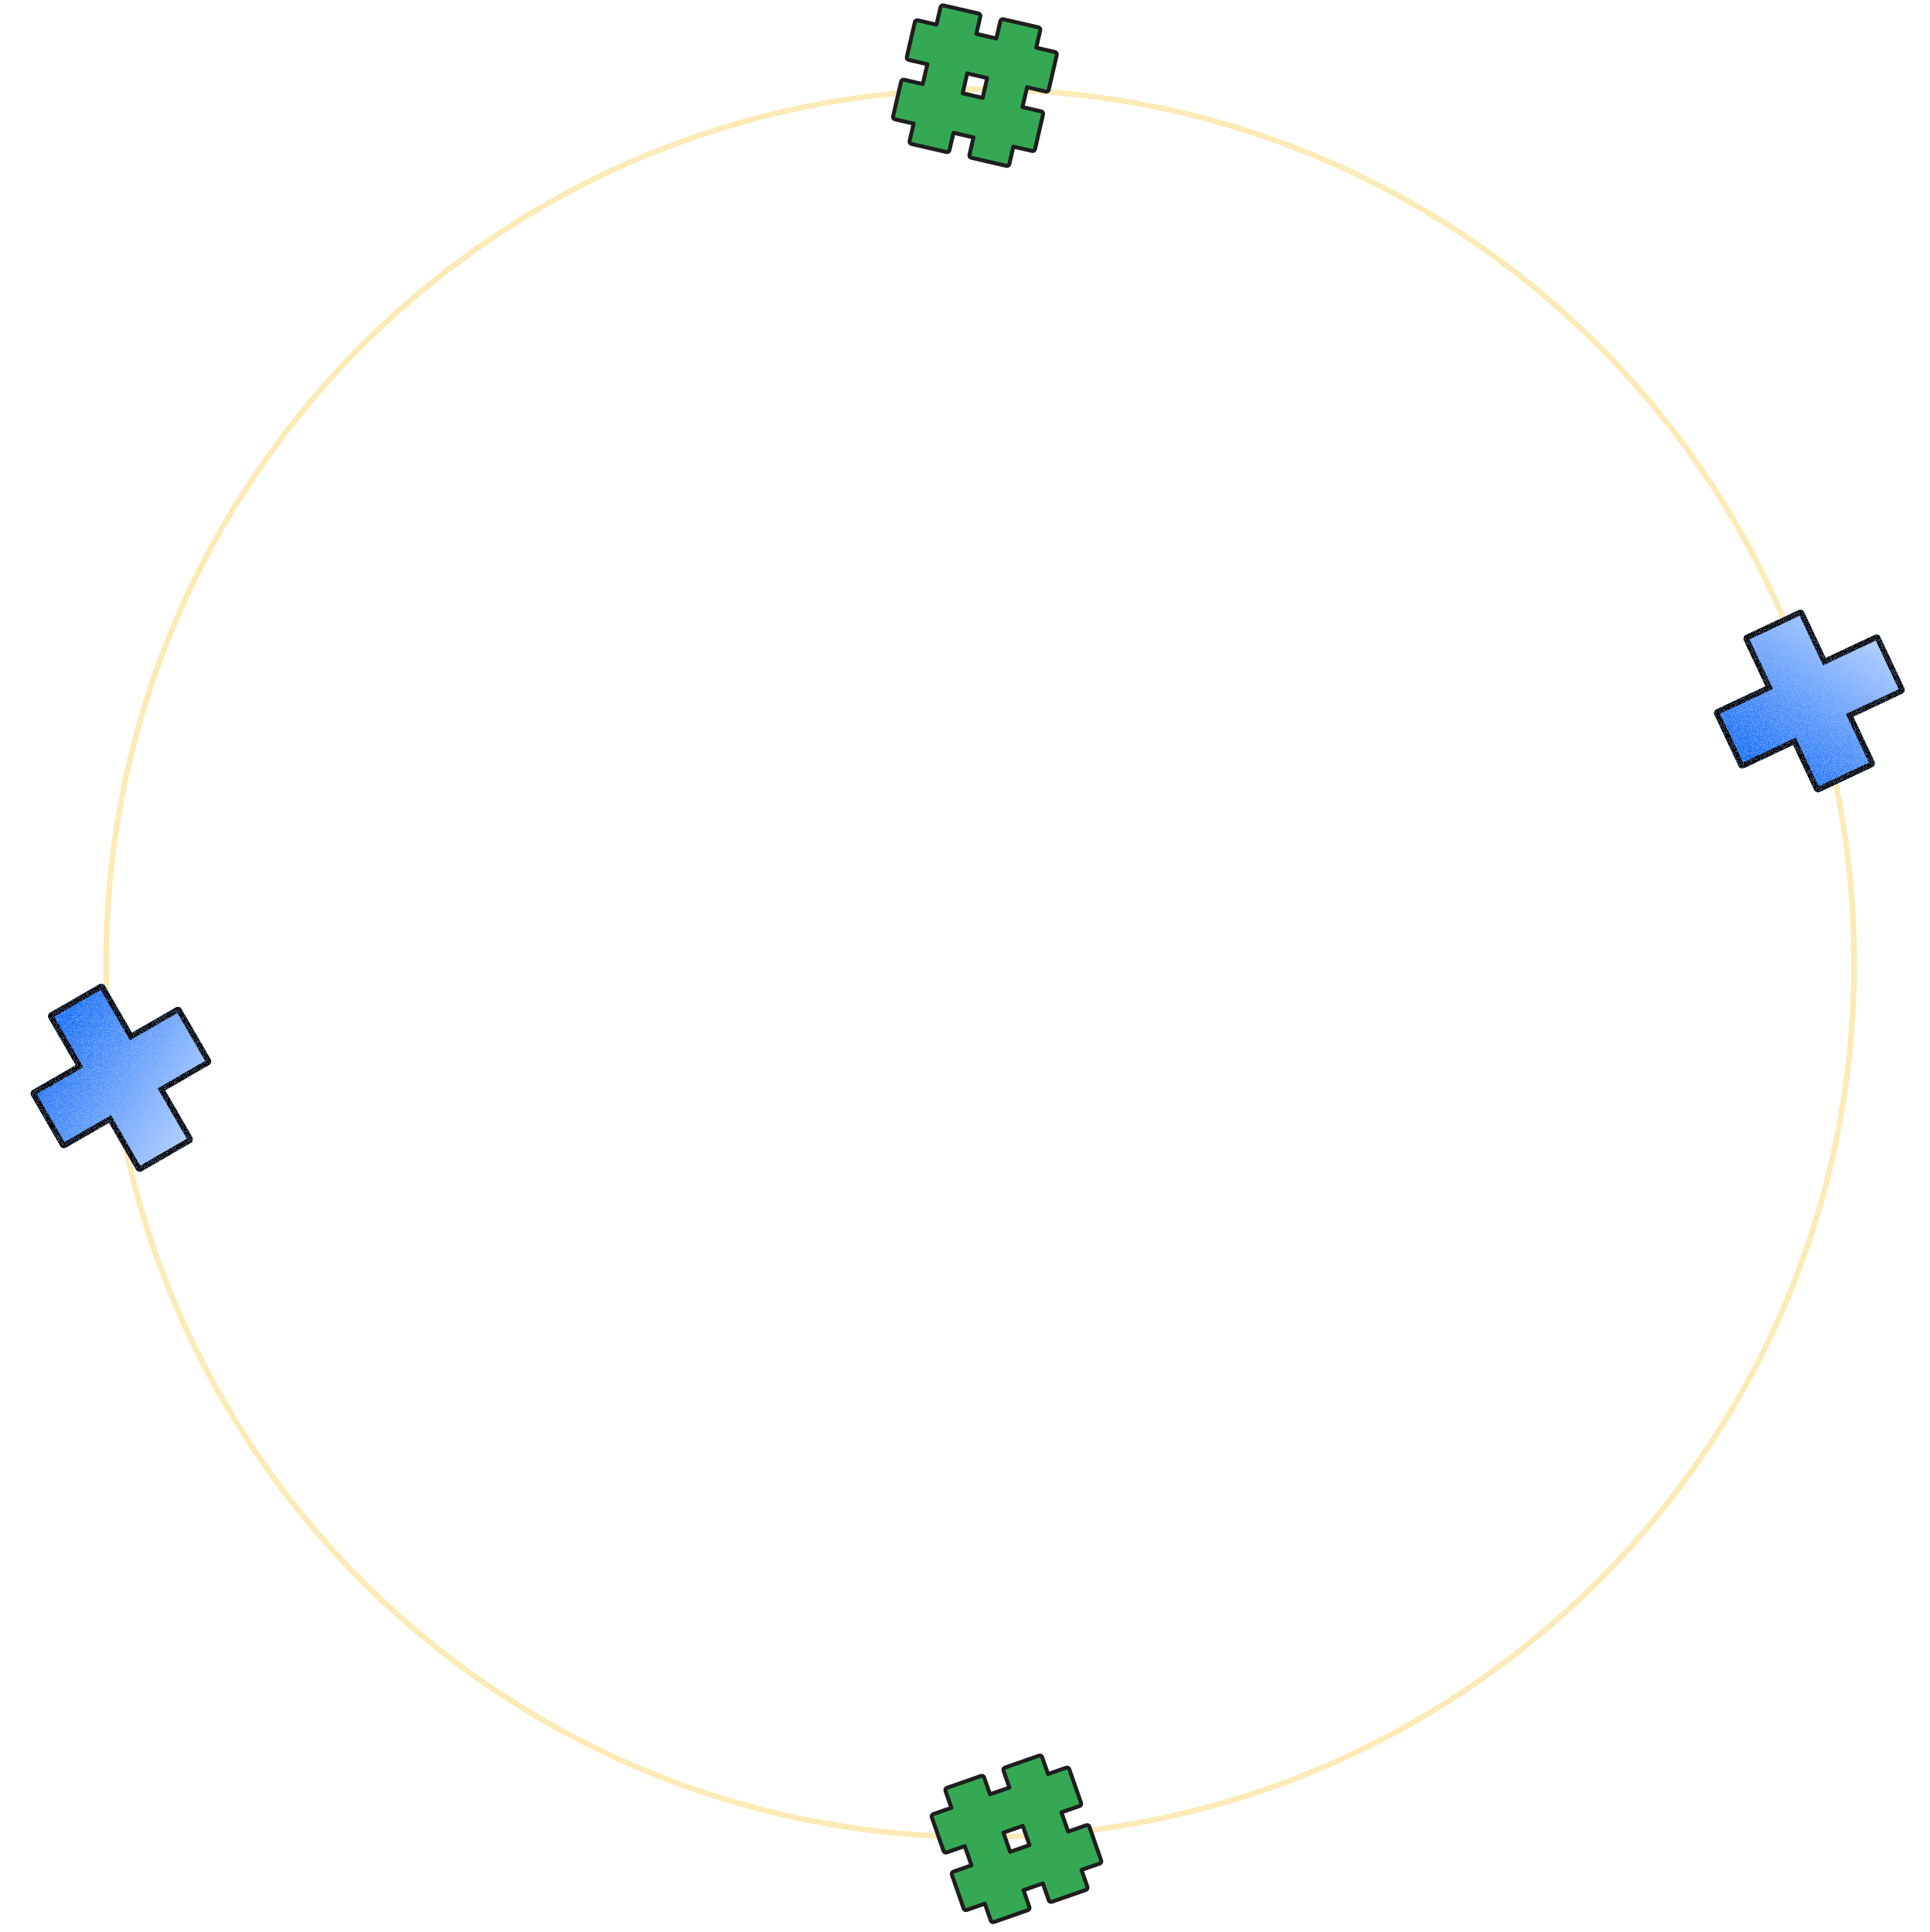
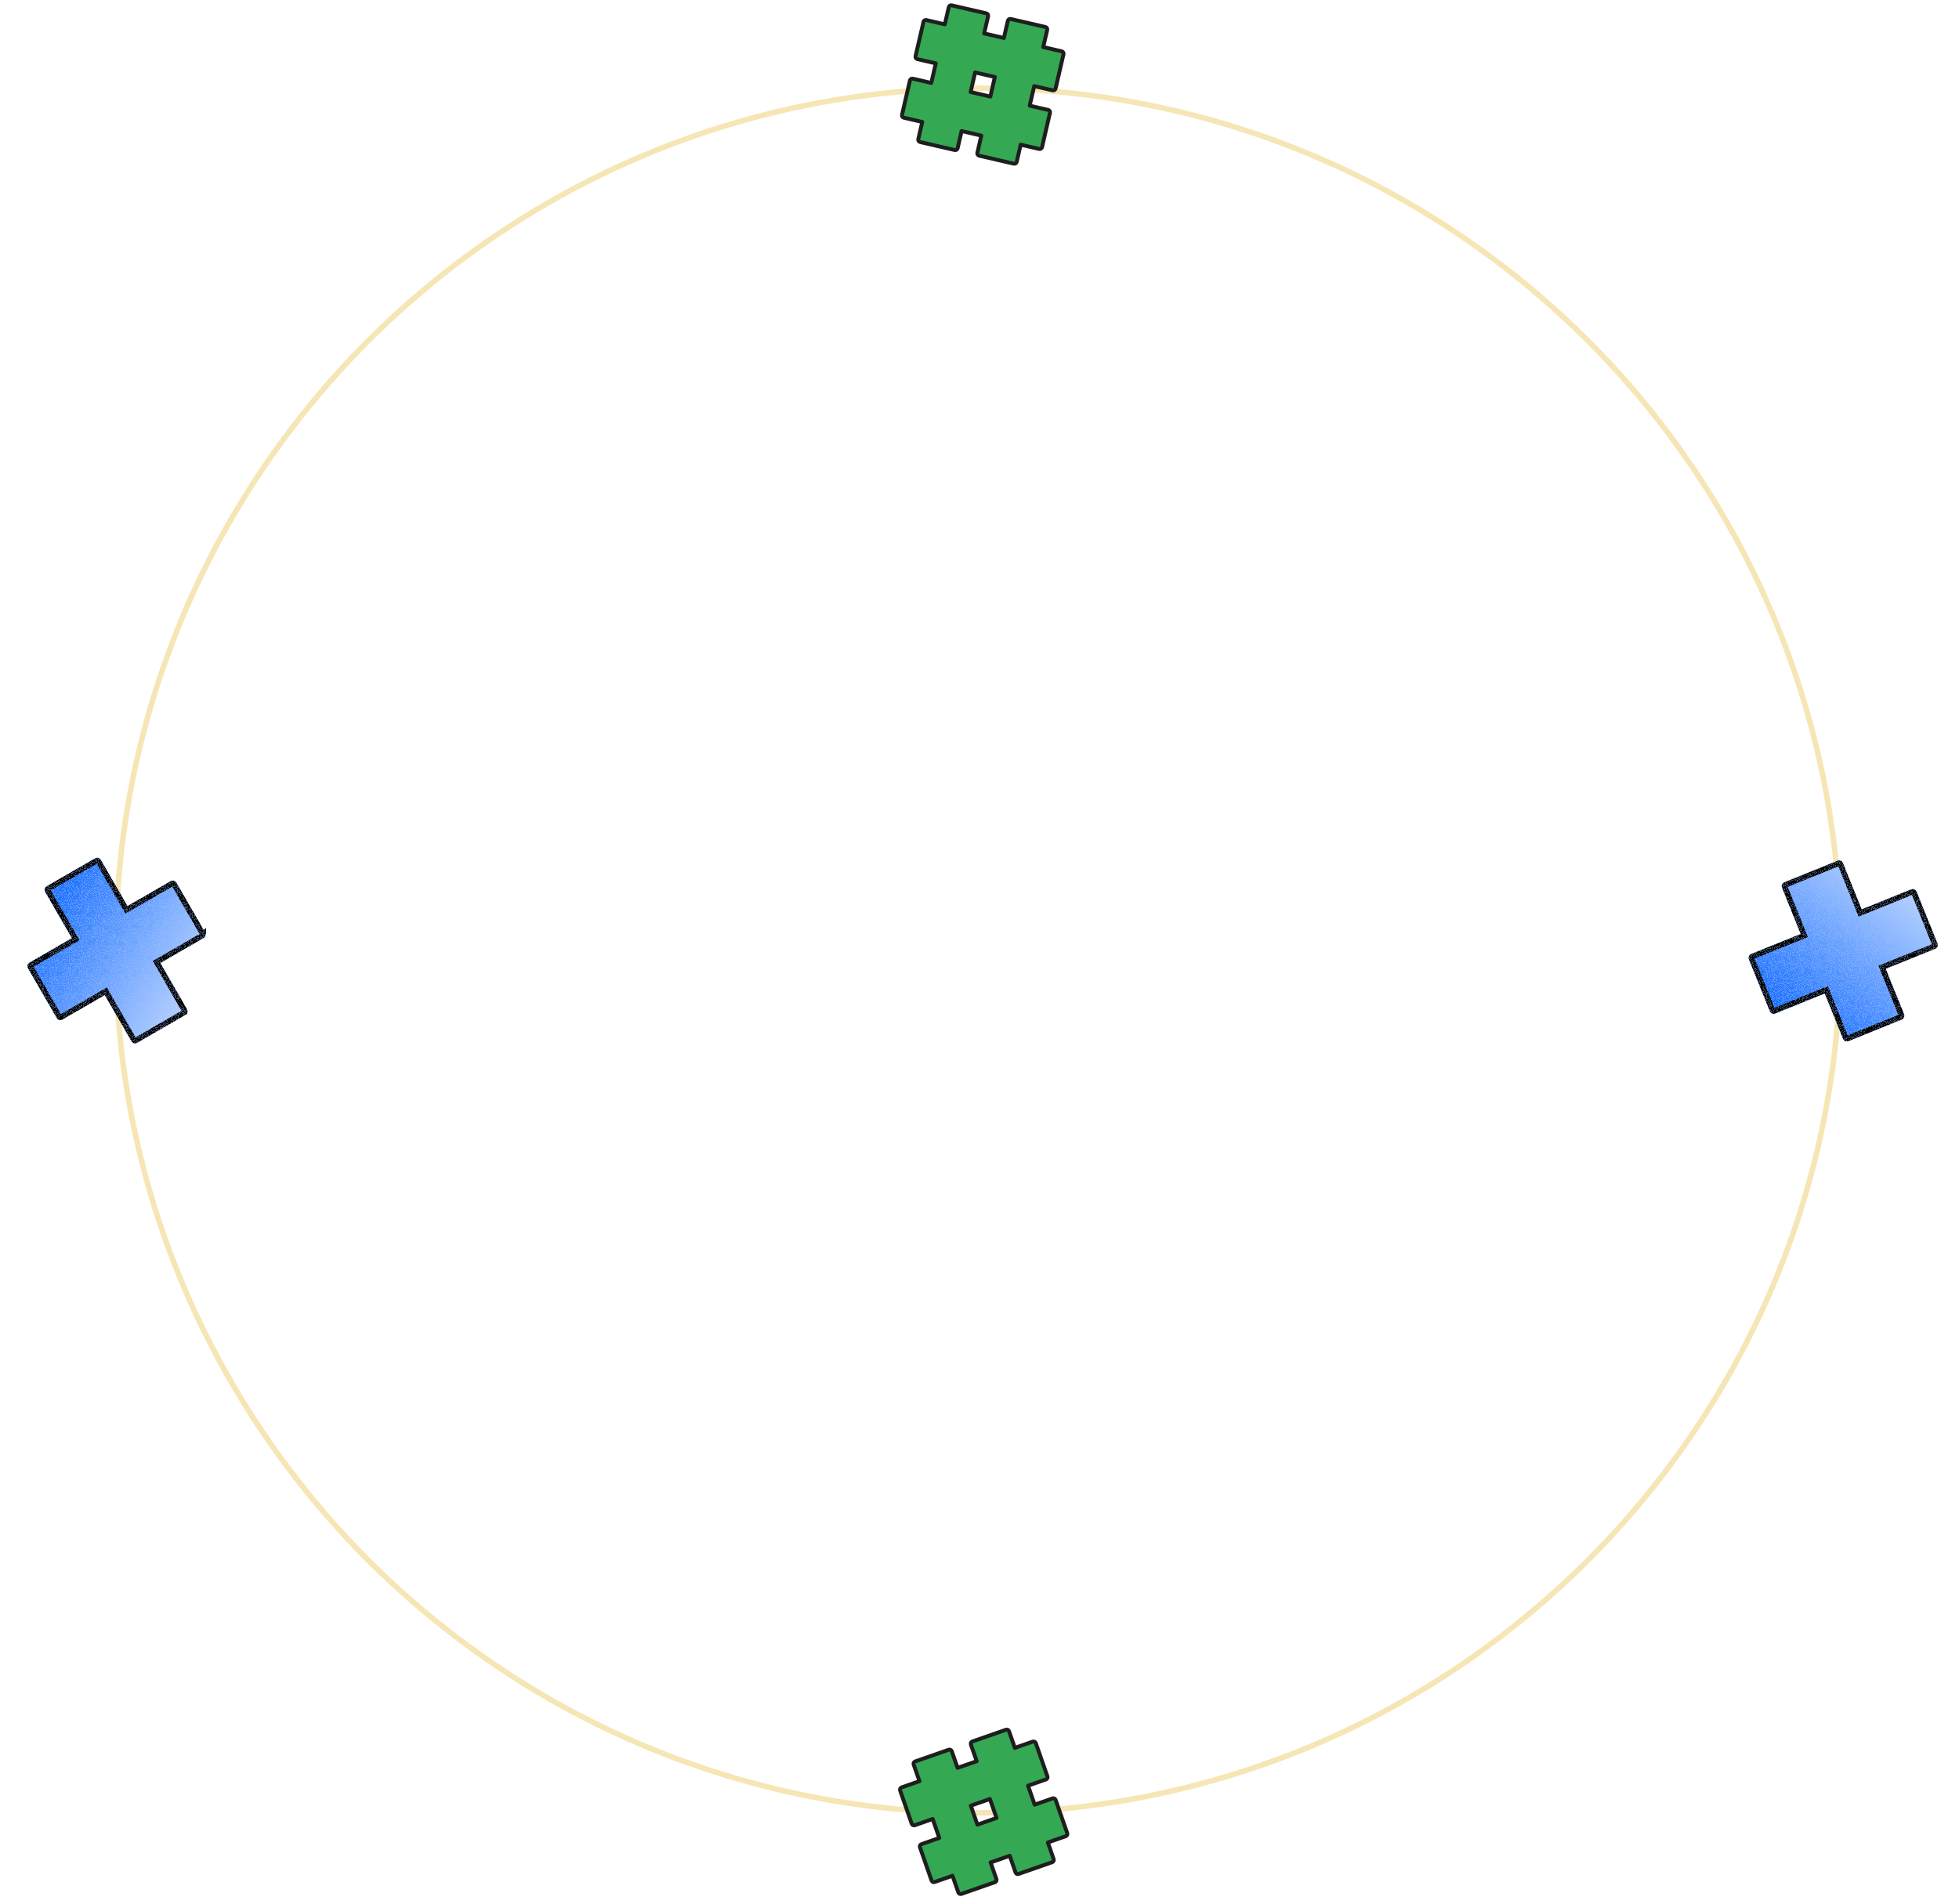
- <svg xmlns="http://www.w3.org/2000/svg" width="691" height="692" viewBox="0 0 691 692" fill="none">
-   <circle opacity="0.29" cx="351" cy="345" r="313" stroke="#F6BA04" stroke-width="2" />
-   <path d="M375.569 32.154L378.453 19.667C378.478 19.557 378.481 19.442 378.462 19.33C378.444 19.219 378.403 19.112 378.342 19.016C378.219 18.822 378.024 18.684 377.8 18.632L371.092 17.082L372.535 10.833C372.561 10.723 372.564 10.608 372.545 10.496C372.526 10.385 372.485 10.278 372.424 10.182C372.301 9.987 372.106 9.849 371.882 9.798L359.296 6.891C359.071 6.839 358.835 6.877 358.639 6.998C358.543 7.058 358.459 7.136 358.393 7.228C358.327 7.32 358.28 7.425 358.255 7.535L356.811 13.784L349.644 12.129L351.088 5.88C351.113 5.769 351.117 5.655 351.098 5.543C351.079 5.431 351.038 5.325 350.977 5.229C350.854 5.034 350.659 4.896 350.435 4.844L337.853 1.939C337.629 1.886 337.393 1.925 337.197 2.046C337.101 2.106 337.017 2.184 336.951 2.276C336.885 2.368 336.838 2.472 336.813 2.583L335.369 8.832L328.668 7.284C328.444 7.233 328.209 7.271 328.013 7.392C327.916 7.451 327.833 7.53 327.767 7.622C327.701 7.714 327.654 7.818 327.628 7.929L324.744 20.415C324.693 20.638 324.732 20.872 324.855 21.066C324.977 21.261 325.172 21.399 325.396 21.45L332.098 22.998L330.457 30.103L323.756 28.555C323.532 28.503 323.296 28.541 323.1 28.662C323.004 28.722 322.92 28.8 322.854 28.892C322.788 28.984 322.741 29.089 322.716 29.199L319.832 41.685C319.78 41.907 319.82 42.142 319.942 42.336C320.065 42.531 320.26 42.669 320.484 42.721L327.185 44.269L325.742 50.518C325.69 50.74 325.729 50.974 325.852 51.169C325.975 51.363 326.17 51.502 326.394 51.553L338.977 54.459C339.201 54.511 339.437 54.473 339.632 54.352C339.728 54.292 339.812 54.214 339.878 54.122C339.944 54.029 339.991 53.925 340.017 53.815L341.46 47.566L348.622 49.22L347.179 55.469C347.128 55.692 347.167 55.926 347.289 56.12C347.412 56.315 347.607 56.453 347.832 56.504L360.419 59.411C360.643 59.463 360.879 59.425 361.074 59.304C361.17 59.244 361.254 59.166 361.32 59.074C361.387 58.982 361.434 58.878 361.46 58.767L362.903 52.518L369.616 54.068C369.841 54.12 370.077 54.081 370.272 53.96C370.368 53.9 370.451 53.822 370.518 53.73C370.584 53.638 370.631 53.534 370.656 53.423L373.54 40.938C373.565 40.827 373.569 40.713 373.55 40.601C373.531 40.489 373.49 40.382 373.43 40.286C373.307 40.092 373.112 39.954 372.888 39.902L366.179 38.353L367.82 31.248L374.529 32.798C374.753 32.85 374.989 32.812 375.184 32.691C375.28 32.631 375.364 32.553 375.43 32.461C375.496 32.368 375.543 32.264 375.569 32.154ZM351.898 35.055L344.733 33.4L346.374 26.295L353.535 27.949L351.898 35.055Z" fill="#34A853" stroke="#1E1E1E" stroke-width="1.411" stroke-linejoin="round" />
-   <path d="M387.154 645.781L382.929 633.682C382.892 633.575 382.833 633.477 382.758 633.392C382.682 633.308 382.59 633.239 382.488 633.191C382.28 633.092 382.042 633.079 381.825 633.155L375.325 635.425L373.21 629.37C373.173 629.263 373.115 629.164 373.039 629.08C372.963 628.995 372.871 628.927 372.769 628.878C372.561 628.779 372.323 628.766 372.106 628.843L359.91 633.101C359.692 633.176 359.513 633.335 359.412 633.542C359.362 633.644 359.333 633.755 359.327 633.868C359.32 633.981 359.336 634.094 359.373 634.201L361.488 640.257L354.543 642.681L352.429 636.626C352.392 636.519 352.333 636.421 352.258 636.336C352.182 636.252 352.09 636.183 351.988 636.134C351.78 636.035 351.541 636.023 351.324 636.099L339.133 640.356C338.916 640.432 338.737 640.59 338.636 640.797C338.586 640.899 338.557 641.009 338.551 641.122C338.544 641.236 338.56 641.349 338.597 641.456L340.711 647.511L334.218 649.778C334.001 649.854 333.823 650.013 333.721 650.219C333.672 650.321 333.643 650.432 333.636 650.545C333.629 650.658 333.645 650.771 333.683 650.878L337.907 662.977C337.983 663.193 338.141 663.37 338.348 663.469C338.556 663.568 338.794 663.581 339.011 663.505L345.504 661.237L347.908 668.121L341.415 670.389C341.198 670.464 341.019 670.622 340.918 670.829C340.868 670.931 340.839 671.042 340.833 671.155C340.826 671.268 340.842 671.381 340.879 671.488L345.104 683.586C345.179 683.802 345.337 683.979 345.544 684.078C345.752 684.178 345.991 684.191 346.208 684.115L352.701 681.847L354.815 687.903C354.891 688.118 355.048 688.296 355.256 688.394C355.464 688.493 355.702 688.506 355.919 688.43L368.111 684.173C368.329 684.097 368.508 683.939 368.608 683.732C368.658 683.63 368.687 683.52 368.694 683.406C368.7 683.293 368.685 683.18 368.647 683.073L366.533 677.018L373.473 674.594L375.587 680.65C375.663 680.865 375.821 681.042 376.028 681.141C376.236 681.24 376.475 681.253 376.692 681.177L388.888 676.918C389.105 676.842 389.284 676.684 389.385 676.477C389.434 676.376 389.464 676.265 389.47 676.152C389.477 676.038 389.462 675.925 389.424 675.818L387.31 669.763L393.815 667.491C394.032 667.415 394.211 667.256 394.311 667.05C394.361 666.948 394.39 666.837 394.397 666.724C394.403 666.611 394.387 666.498 394.35 666.391L390.126 654.293C390.088 654.186 390.03 654.087 389.954 654.003C389.879 653.918 389.787 653.85 389.685 653.801C389.477 653.702 389.239 653.689 389.022 653.765L382.521 656.035L380.118 649.151L386.618 646.881C386.836 646.805 387.015 646.647 387.115 646.441C387.165 646.339 387.193 646.228 387.2 646.115C387.207 646.002 387.191 645.888 387.154 645.781ZM368.683 660.867L361.741 663.291L359.337 656.407L366.276 653.984L368.683 660.867Z" fill="#34A853" stroke="#1E1E1E" stroke-width="1.411" stroke-linejoin="round" />
-   <g filter="url(#filter0_n_338_10378)">
-     <path d="M671.393 227.381L653.815 235.651L646.086 219.223C645.92 218.87 645.621 218.596 645.256 218.462C645.076 218.396 644.885 218.367 644.693 218.375C644.502 218.383 644.314 218.43 644.14 218.511L625.213 227.415C625.039 227.497 624.884 227.612 624.755 227.755C624.626 227.897 624.527 228.063 624.463 228.244C624.334 228.61 624.354 229.015 624.521 229.369L632.249 245.797L614.675 254.065C614.501 254.146 614.346 254.262 614.217 254.404C614.089 254.547 613.99 254.713 613.926 254.894C613.795 255.261 613.816 255.664 613.983 256.018L622.629 274.396C622.795 274.749 623.093 275.023 623.458 275.156C623.823 275.291 624.225 275.273 624.575 275.108L642.149 266.84L649.721 282.934C649.887 283.287 650.186 283.561 650.551 283.695C650.731 283.761 650.922 283.791 651.114 283.783C651.305 283.774 651.493 283.728 651.667 283.646L670.594 274.742C670.943 274.578 671.213 274.279 671.344 273.913C671.473 273.546 671.453 273.142 671.286 272.788L663.715 256.695L681.293 248.425C681.642 248.261 681.912 247.962 682.042 247.596C682.171 247.229 682.152 246.825 681.985 246.471L673.339 228.093C673.173 227.74 672.874 227.466 672.509 227.332C672.329 227.266 672.138 227.237 671.946 227.245C671.754 227.253 671.567 227.3 671.393 227.381Z" fill="url(#paint0_linear_338_10378)" />
-     <path d="M644.565 219.416L644.649 219.386C644.678 219.379 644.707 219.375 644.737 219.374C644.797 219.371 644.857 219.381 644.913 219.401L644.912 219.401C645.028 219.443 645.127 219.533 645.181 219.649L653.336 236.982L671.816 228.287C671.874 228.26 671.933 228.246 671.989 228.244C672.049 228.241 672.109 228.25 672.165 228.271L672.165 228.272C672.282 228.315 672.379 228.403 672.433 228.518L681.08 246.897C681.134 247.012 681.14 247.142 681.1 247.26C681.058 247.378 680.973 247.47 680.867 247.52L662.384 256.215L670.381 273.214C670.435 273.329 670.442 273.459 670.401 273.578C670.36 273.695 670.274 273.787 670.168 273.837L651.242 282.741C651.188 282.766 651.13 282.781 651.07 282.784C651.04 282.785 651.011 282.784 650.982 282.779L650.895 282.756C650.777 282.712 650.679 282.623 650.625 282.508L642.628 265.51L624.149 274.203C624.042 274.254 623.918 274.259 623.804 274.218L623.8 274.216L623.718 274.177C623.64 274.129 623.575 274.058 623.534 273.97L614.887 255.592C614.832 255.475 614.827 255.345 614.868 255.23L614.869 255.226C614.888 255.17 614.92 255.119 614.96 255.074C615 255.03 615.048 254.994 615.101 254.969L633.58 246.276L625.425 228.943C625.371 228.826 625.364 228.694 625.406 228.578L625.406 228.577C625.426 228.521 625.457 228.47 625.497 228.426C625.517 228.404 625.539 228.383 625.563 228.366L625.639 228.32L644.565 219.416Z" stroke="black" stroke-width="2" />
+ <svg xmlns="http://www.w3.org/2000/svg" width="711" height="691" viewBox="0 0 711 691" fill="none">
+   <circle opacity="0.29" cx="355" cy="345" r="313" stroke="#E0A900" stroke-width="2" />
+   <path d="M383.109 32.154L385.993 19.667C386.019 19.557 386.022 19.442 386.003 19.33C385.984 19.219 385.943 19.112 385.883 19.016C385.76 18.822 385.565 18.684 385.341 18.632L378.632 17.082L380.076 10.833C380.101 10.723 380.104 10.608 380.085 10.496C380.066 10.385 380.025 10.278 379.965 10.182C379.842 9.987 379.647 9.849 379.423 9.798L366.836 6.891C366.612 6.839 366.376 6.877 366.18 6.998C366.084 7.058 366 7.136 365.934 7.228C365.868 7.32 365.821 7.425 365.795 7.535L364.352 13.784L357.185 12.129L358.628 5.88C358.654 5.769 358.657 5.655 358.638 5.543C358.619 5.431 358.578 5.325 358.518 5.229C358.395 5.034 358.2 4.896 357.975 4.844L345.393 1.939C345.169 1.886 344.934 1.925 344.738 2.046C344.642 2.106 344.558 2.184 344.492 2.276C344.426 2.368 344.379 2.472 344.353 2.583L342.91 8.832L336.209 7.284C335.985 7.233 335.749 7.271 335.553 7.392C335.457 7.451 335.373 7.53 335.307 7.622C335.241 7.714 335.194 7.818 335.169 7.929L332.285 20.415C332.233 20.638 332.273 20.872 332.395 21.066C332.518 21.261 332.713 21.399 332.937 21.45L339.638 22.998L337.997 30.103L331.296 28.555C331.072 28.503 330.837 28.541 330.641 28.662C330.544 28.722 330.461 28.8 330.395 28.892C330.329 28.984 330.282 29.089 330.256 29.199L327.372 41.685C327.321 41.907 327.361 42.142 327.483 42.336C327.605 42.531 327.8 42.669 328.024 42.721L334.726 44.269L333.282 50.518C333.231 50.74 333.269 50.974 333.393 51.169C333.515 51.363 333.71 51.502 333.934 51.553L346.517 54.459C346.742 54.511 346.978 54.473 347.173 54.352C347.269 54.292 347.353 54.214 347.419 54.122C347.485 54.029 347.532 53.925 347.557 53.815L349.001 47.566L356.163 49.22L354.72 55.469C354.668 55.692 354.708 55.926 354.83 56.12C354.953 56.315 355.148 56.453 355.373 56.504L367.959 59.411C368.184 59.463 368.419 59.425 368.614 59.304C368.711 59.244 368.795 59.166 368.861 59.074C368.927 58.982 368.974 58.878 369 58.767L370.443 52.518L377.157 54.068C377.381 54.12 377.617 54.081 377.812 53.96C377.908 53.9 377.992 53.822 378.058 53.73C378.124 53.638 378.171 53.534 378.197 53.423L381.08 40.938C381.106 40.827 381.109 40.713 381.09 40.601C381.071 40.489 381.031 40.382 380.97 40.286C380.847 40.092 380.653 39.954 380.428 39.902L373.72 38.353L375.361 31.248L382.069 32.798C382.294 32.85 382.53 32.812 382.725 32.691C382.821 32.631 382.905 32.553 382.971 32.461C383.037 32.368 383.084 32.264 383.109 32.154ZM359.438 35.055L352.273 33.4L353.914 26.295L361.076 27.949L359.438 35.055Z" fill="#34A853" stroke="#1E1E1E" stroke-width="1.411" stroke-linejoin="round" />
+   <path d="M380.154 644.781L375.929 632.682C375.892 632.575 375.833 632.477 375.758 632.392C375.682 632.308 375.59 632.239 375.488 632.191C375.28 632.092 375.042 632.079 374.825 632.155L368.325 634.425L366.21 628.37C366.173 628.263 366.114 628.164 366.039 628.08C365.963 627.995 365.871 627.927 365.769 627.878C365.561 627.779 365.323 627.766 365.106 627.843L352.91 632.101C352.692 632.176 352.513 632.335 352.412 632.542C352.362 632.644 352.333 632.755 352.327 632.868C352.32 632.981 352.336 633.094 352.373 633.201L354.488 639.257L347.543 641.681L345.429 635.626C345.391 635.519 345.333 635.421 345.258 635.336C345.182 635.252 345.09 635.183 344.988 635.134C344.78 635.035 344.541 635.023 344.324 635.099L332.133 639.356C331.915 639.432 331.737 639.59 331.636 639.797C331.586 639.899 331.557 640.009 331.551 640.122C331.544 640.236 331.56 640.349 331.597 640.456L333.711 646.511L327.218 648.778C327.001 648.854 326.823 649.013 326.721 649.219C326.672 649.321 326.643 649.432 326.636 649.545C326.629 649.658 326.645 649.771 326.683 649.878L330.907 661.977C330.983 662.193 331.141 662.37 331.348 662.469C331.556 662.568 331.794 662.581 332.011 662.505L338.504 660.237L340.908 667.121L334.415 669.389C334.198 669.464 334.019 669.622 333.918 669.829C333.868 669.931 333.839 670.042 333.833 670.155C333.826 670.268 333.842 670.381 333.879 670.488L338.104 682.586C338.179 682.802 338.337 682.979 338.544 683.078C338.752 683.178 338.991 683.191 339.208 683.115L345.701 680.847L347.815 686.903C347.891 687.118 348.048 687.296 348.256 687.394C348.464 687.493 348.702 687.506 348.919 687.43L361.111 683.173C361.329 683.097 361.508 682.939 361.608 682.732C361.658 682.63 361.687 682.52 361.694 682.406C361.7 682.293 361.685 682.18 361.647 682.073L359.533 676.018L366.473 673.594L368.587 679.65C368.662 679.865 368.821 680.042 369.028 680.141C369.236 680.24 369.475 680.253 369.692 680.177L381.888 675.918C382.105 675.842 382.284 675.684 382.385 675.477C382.434 675.376 382.464 675.265 382.47 675.152C382.477 675.038 382.462 674.925 382.424 674.818L380.31 668.763L386.815 666.491C387.032 666.415 387.211 666.256 387.311 666.05C387.361 665.948 387.39 665.837 387.396 665.724C387.403 665.611 387.387 665.498 387.35 665.391L383.126 653.293C383.088 653.186 383.03 653.087 382.954 653.003C382.879 652.918 382.787 652.85 382.685 652.801C382.477 652.702 382.239 652.689 382.022 652.765L375.521 655.035L373.118 648.151L379.618 645.881C379.835 645.805 380.014 645.647 380.115 645.441C380.164 645.339 380.193 645.228 380.2 645.115C380.207 645.002 380.191 644.888 380.154 644.781ZM361.683 659.867L354.741 662.291L352.337 655.407L359.276 652.984L361.683 659.867Z" fill="#34A853" stroke="#1E1E1E" stroke-width="1.411" stroke-linejoin="round" />
+   <g filter="url(#filter0_n_828_347)">
+     <path d="M693.677 322.802L675.665 330.079L668.865 313.246C668.718 312.885 668.435 312.594 668.078 312.44C667.902 312.364 667.713 312.324 667.521 312.322C667.329 312.32 667.139 312.355 666.961 312.427L647.567 320.263C647.389 320.334 647.227 320.441 647.091 320.576C646.955 320.711 646.846 320.871 646.772 321.048C646.623 321.407 646.62 321.812 646.767 322.174L653.568 339.007L635.56 346.283C635.382 346.355 635.221 346.462 635.084 346.597C634.948 346.732 634.84 346.893 634.766 347.07C634.615 347.428 634.614 347.832 634.76 348.195L642.368 367.026C642.514 367.388 642.797 367.678 643.154 367.831C643.511 367.986 643.913 367.991 644.272 367.846L662.28 360.57L668.943 377.061C669.089 377.423 669.372 377.713 669.729 377.867C669.905 377.943 670.094 377.983 670.286 377.986C670.478 377.988 670.668 377.952 670.846 377.881L690.24 370.045C690.598 369.9 690.884 369.618 691.035 369.259C691.184 368.9 691.187 368.495 691.04 368.133L684.377 351.642L702.389 344.365C702.747 344.22 703.033 343.938 703.183 343.579C703.333 343.22 703.335 342.816 703.189 342.453L695.58 323.621C695.434 323.259 695.151 322.969 694.794 322.816C694.618 322.74 694.429 322.699 694.237 322.697C694.045 322.694 693.855 322.731 693.677 322.802Z" fill="url(#paint0_linear_828_347)" />
+     <path d="M667.334 313.354L667.42 313.329C667.449 313.324 667.479 313.322 667.509 313.322C667.569 313.323 667.628 313.335 667.683 313.359L667.682 313.358C667.796 313.407 667.889 313.502 667.937 313.621L675.113 331.381L694.049 323.73C694.108 323.707 694.168 323.696 694.224 323.697C694.284 323.697 694.343 323.71 694.398 323.734L694.399 323.735C694.512 323.784 694.605 323.877 694.653 323.995L702.261 342.828C702.309 342.945 702.308 343.075 702.261 343.191C702.213 343.306 702.123 343.394 702.014 343.438L683.075 351.089L690.113 368.508C690.16 368.625 690.16 368.756 690.113 368.872C690.064 368.987 689.974 369.073 689.865 369.117L670.472 376.953C670.417 376.975 670.358 376.987 670.298 376.986C670.269 376.986 670.239 376.982 670.21 376.976L670.125 376.949C670.01 376.898 669.917 376.804 669.87 376.686L662.832 359.268L643.897 366.918C643.787 366.963 643.663 366.962 643.552 366.913L643.548 366.912L643.468 366.868C643.393 366.816 643.332 366.741 643.296 366.652L635.687 347.82C635.639 347.7 635.641 347.57 635.688 347.457L635.689 347.454C635.712 347.399 635.746 347.349 635.789 347.307C635.831 347.265 635.881 347.232 635.936 347.21L654.87 339.56L647.694 321.8C647.646 321.68 647.647 321.548 647.695 321.434L647.696 321.433C647.718 321.379 647.752 321.329 647.794 321.287C647.816 321.266 647.839 321.247 647.863 321.231L647.942 321.189L667.334 313.354Z" stroke="black" stroke-width="2" />
  </g>
-   <g filter="url(#filter1_n_338_10378)">
-     <path d="M68.889 407.36L59.176 390.537L74.898 381.459C75.236 381.264 75.485 380.943 75.587 380.568C75.638 380.383 75.651 380.19 75.627 380C75.603 379.81 75.541 379.626 75.445 379.46L64.986 361.345C64.891 361.179 64.763 361.034 64.61 360.918C64.457 360.801 64.283 360.716 64.098 360.668C63.722 360.569 63.32 360.624 62.982 360.819L47.259 369.897L37.548 353.077C37.452 352.911 37.324 352.765 37.171 352.649C37.018 352.533 36.844 352.448 36.658 352.4C36.282 352.301 35.882 352.355 35.543 352.551L17.954 362.705C17.617 362.9 17.369 363.221 17.266 363.596C17.163 363.971 17.214 364.37 17.408 364.705L27.119 381.525L11.716 390.418C11.378 390.613 11.13 390.933 11.027 391.308C10.976 391.493 10.963 391.687 10.987 391.877C11.011 392.067 11.073 392.251 11.169 392.417L21.628 410.531C21.82 410.866 22.14 411.11 22.516 411.209C22.893 411.307 23.294 411.253 23.632 411.058L39.035 402.165L48.748 418.988C48.941 419.322 49.261 419.566 49.637 419.665C50.014 419.763 50.414 419.71 50.753 419.514L68.343 409.359C68.681 409.164 68.928 408.843 69.031 408.468C69.082 408.283 69.095 408.09 69.071 407.9C69.047 407.71 68.984 407.526 68.889 407.36Z" fill="url(#paint1_linear_338_10378)" />
-     <path d="M74.578 379.959L74.615 380.04C74.625 380.068 74.631 380.098 74.635 380.127C74.642 380.186 74.638 380.247 74.622 380.305L74.623 380.304C74.591 380.423 74.51 380.529 74.398 380.593L57.81 390.17L68.022 407.858C68.053 407.913 68.072 407.971 68.079 408.026C68.087 408.086 68.083 408.146 68.067 408.204L68.066 408.204C68.033 408.324 67.953 408.428 67.843 408.492L50.253 418.648C50.143 418.711 50.014 418.729 49.893 418.698C49.772 418.666 49.673 418.589 49.614 418.488L39.401 400.798L23.132 410.191C23.022 410.255 22.893 410.273 22.771 410.242C22.651 410.21 22.553 410.133 22.494 410.031L12.036 391.917C12.006 391.866 11.986 391.809 11.979 391.75C11.975 391.72 11.974 391.69 11.976 391.661L11.992 391.573C12.025 391.452 12.106 391.347 12.216 391.283L28.485 381.89L18.274 364.205C18.215 364.102 18.198 363.979 18.231 363.862L18.232 363.858L18.264 363.773C18.305 363.691 18.37 363.62 18.454 363.572L36.044 353.416C36.156 353.352 36.285 353.336 36.403 353.367L36.407 353.367C36.464 353.382 36.518 353.409 36.566 353.445C36.613 353.481 36.653 353.526 36.683 353.577L46.893 371.262L63.482 361.685C63.594 361.621 63.725 361.603 63.844 361.635L63.845 361.636C63.902 361.651 63.956 361.677 64.004 361.713C64.027 361.731 64.049 361.751 64.069 361.773L64.121 361.846L74.578 379.959Z" stroke="black" stroke-width="2" />
+   <g filter="url(#filter1_n_828_347)">
+     <path d="M67.889 366.36L58.176 349.537L73.898 340.459C74.236 340.264 74.485 339.943 74.587 339.568C74.638 339.383 74.651 339.19 74.627 339C74.603 338.81 74.541 338.626 74.445 338.46L63.986 320.345C63.891 320.179 63.763 320.034 63.61 319.918C63.457 319.801 63.283 319.716 63.098 319.668C62.722 319.569 62.32 319.624 61.982 319.819L46.259 328.897L36.548 312.077C36.452 311.911 36.324 311.765 36.171 311.649C36.018 311.533 35.844 311.448 35.658 311.4C35.282 311.301 34.882 311.355 34.543 311.551L16.954 321.705C16.617 321.9 16.369 322.221 16.266 322.596C16.163 322.971 16.214 323.37 16.408 323.705L26.119 340.525L10.716 349.418C10.378 349.613 10.13 349.933 10.027 350.308C9.976 350.493 9.962 350.687 9.987 350.877C10.011 351.067 10.073 351.251 10.169 351.417L20.628 369.531C20.82 369.866 21.14 370.11 21.516 370.209C21.893 370.307 22.294 370.253 22.632 370.058L38.035 361.165L47.748 377.988C47.941 378.322 48.261 378.566 48.637 378.665C49.014 378.763 49.414 378.71 49.753 378.514L67.343 368.359C67.681 368.164 67.928 367.843 68.031 367.468C68.082 367.283 68.095 367.09 68.071 366.9C68.047 366.71 67.984 366.526 67.889 366.36Z" fill="url(#paint1_linear_828_347)" />
+     <path d="M73.578 338.959L73.615 339.04C73.625 339.068 73.631 339.098 73.635 339.127C73.642 339.186 73.638 339.247 73.622 339.305L73.623 339.304C73.591 339.423 73.51 339.529 73.398 339.593L56.81 349.17L67.022 366.858C67.053 366.913 67.072 366.971 67.079 367.026C67.087 367.086 67.083 367.146 67.067 367.204L67.066 367.204C67.033 367.324 66.953 367.428 66.843 367.492L49.253 377.648C49.143 377.711 49.014 377.729 48.893 377.698C48.772 377.666 48.673 377.589 48.614 377.488L38.401 359.798L22.132 369.191C22.022 369.255 21.893 369.273 21.771 369.242C21.651 369.21 21.553 369.133 21.494 369.031L11.036 350.917C11.006 350.866 10.986 350.809 10.979 350.75C10.975 350.72 10.974 350.69 10.976 350.661L10.992 350.573C11.025 350.452 11.106 350.347 11.216 350.283L27.485 340.89L17.274 323.205C17.215 323.102 17.198 322.979 17.231 322.862L17.232 322.858L17.264 322.773C17.305 322.691 17.37 322.62 17.454 322.572L35.044 312.416C35.156 312.352 35.285 312.336 35.403 312.367L35.407 312.367C35.464 312.382 35.518 312.409 35.566 312.445C35.613 312.481 35.653 312.526 35.683 312.577L45.893 330.262L62.482 320.685C62.594 320.621 62.725 320.603 62.844 320.635L62.845 320.636C62.902 320.651 62.956 320.677 63.004 320.713C63.027 320.731 63.049 320.751 63.069 320.773L63.121 320.846L73.578 338.959Z" stroke="black" stroke-width="2" />
  </g>
  <defs>
-     <filter id="filter0_n_338_10378" x="613.841" y="218.374" width="68.285" height="65.41" filterUnits="userSpaceOnUse" color-interpolation-filters="sRGB">
+     <filter id="filter0_n_828_347" x="634.652" y="312.322" width="68.645" height="65.664" filterUnits="userSpaceOnUse" color-interpolation-filters="sRGB">
      <feFlood flood-opacity="0" result="BackgroundImageFix" />
      <feBlend mode="normal" in="SourceGraphic" in2="BackgroundImageFix" result="shape" />
      <feTurbulence type="fractalNoise" baseFrequency="3.333 3.333" stitchTiles="stitch" numOctaves="3" result="noise" seed="817" />
      <feColorMatrix in="noise" type="luminanceToAlpha" result="alphaNoise" />
      <feComponentTransfer in="alphaNoise" result="coloredNoise1">
        <feFuncA type="discrete" tableValues="0 0 0 0 1 1 1 1 1 1 1 1 1 1 1 1 1 1 1 1 1 1 1 1 1 1 1 1 1 1 1 1 1 1 1 1 1 1 1 1 1 1 1 1 1 1 0 0 0 0 0 0 0 0 0 0 0 0 0 0 0 0 0 0 0 0 0 0 0 0 0 0 0 0 0 0 0 0 0 0 0 0 0 0 0 0 0 0 0 0 0 0 0 0 0 0 0 0 0 0 " />
      </feComponentTransfer>
      <feComposite operator="in" in2="shape" in="coloredNoise1" result="noise1Clipped" />
      <feFlood flood-color="rgba(166, 196, 255, 0.42)" result="color1Flood" />
      <feComposite operator="in" in2="noise1Clipped" in="color1Flood" result="color1" />
-       <feMerge result="effect1_noise_338_10378">
+       <feMerge result="effect1_noise_828_347">
        <feMergeNode in="shape" />
        <feMergeNode in="color1" />
      </feMerge>
    </filter>
-     <filter id="filter1_n_338_10378" x="10.975" y="352.351" width="64.664" height="67.362" filterUnits="userSpaceOnUse" color-interpolation-filters="sRGB">
+     <filter id="filter1_n_828_347" x="9.975" y="311.351" width="64.664" height="67.362" filterUnits="userSpaceOnUse" color-interpolation-filters="sRGB">
      <feFlood flood-opacity="0" result="BackgroundImageFix" />
      <feBlend mode="normal" in="SourceGraphic" in2="BackgroundImageFix" result="shape" />
      <feTurbulence type="fractalNoise" baseFrequency="3.333 3.333" stitchTiles="stitch" numOctaves="3" result="noise" seed="817" />
      <feColorMatrix in="noise" type="luminanceToAlpha" result="alphaNoise" />
      <feComponentTransfer in="alphaNoise" result="coloredNoise1">
        <feFuncA type="discrete" tableValues="0 0 0 0 1 1 1 1 1 1 1 1 1 1 1 1 1 1 1 1 1 1 1 1 1 1 1 1 1 1 1 1 1 1 1 1 1 1 1 1 1 1 1 1 1 1 0 0 0 0 0 0 0 0 0 0 0 0 0 0 0 0 0 0 0 0 0 0 0 0 0 0 0 0 0 0 0 0 0 0 0 0 0 0 0 0 0 0 0 0 0 0 0 0 0 0 0 0 0 0 " />
      </feComponentTransfer>
      <feComposite operator="in" in2="shape" in="coloredNoise1" result="noise1Clipped" />
      <feFlood flood-color="rgba(166, 196, 255, 0.42)" result="color1Flood" />
      <feComposite operator="in" in2="noise1Clipped" in="color1Flood" result="color1" />
-       <feMerge result="effect1_noise_338_10378">
+       <feMerge result="effect1_noise_828_347">
        <feMergeNode in="shape" />
        <feMergeNode in="color1" />
      </feMerge>
    </filter>
-     <linearGradient id="paint0_linear_338_10378" x1="629.593" y1="274.025" x2="668.294" y2="217.691" gradientUnits="userSpaceOnUse">
+     <linearGradient id="paint0_linear_828_347" x1="649.343" y1="367.044" x2="691.123" y2="312.954" gradientUnits="userSpaceOnUse">
      <stop stop-color="#1C71FE" />
      <stop offset="1" stop-color="#C7DCFF" />
    </linearGradient>
-     <linearGradient id="paint1_linear_338_10378" x1="18.908" y1="369.615" x2="78.285" y2="403.46" gradientUnits="userSpaceOnUse">
+     <linearGradient id="paint1_linear_828_347" x1="17.908" y1="328.615" x2="77.285" y2="362.46" gradientUnits="userSpaceOnUse">
      <stop stop-color="#1C71FE" />
      <stop offset="1" stop-color="#C7DCFF" />
    </linearGradient>
  </defs>
</svg>
